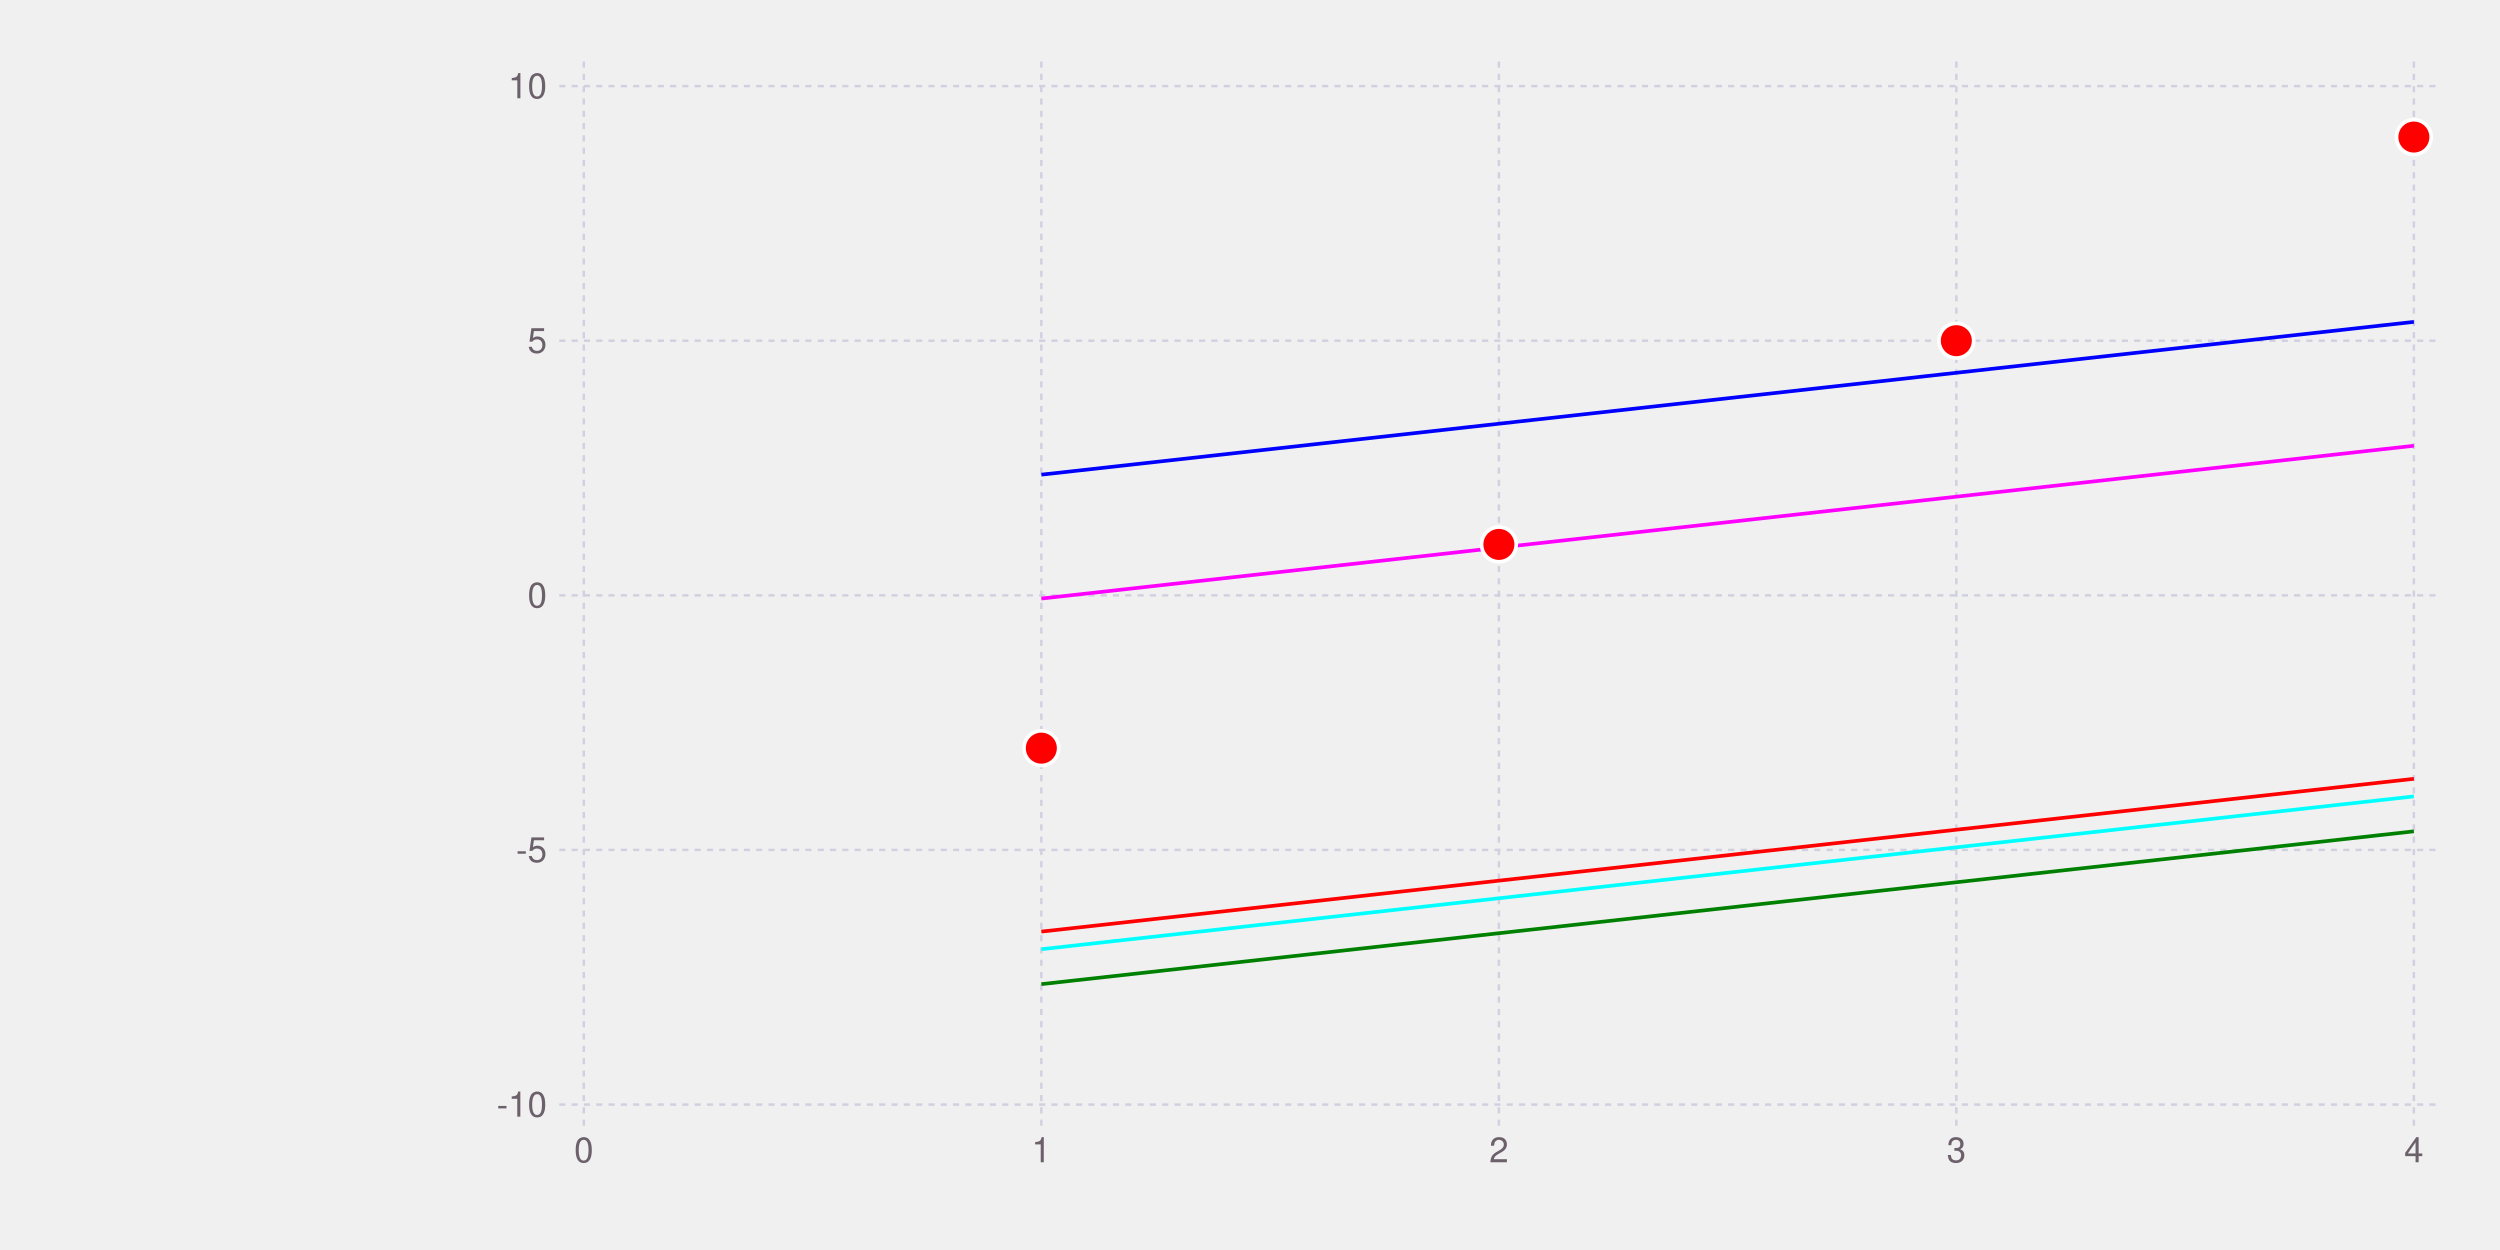
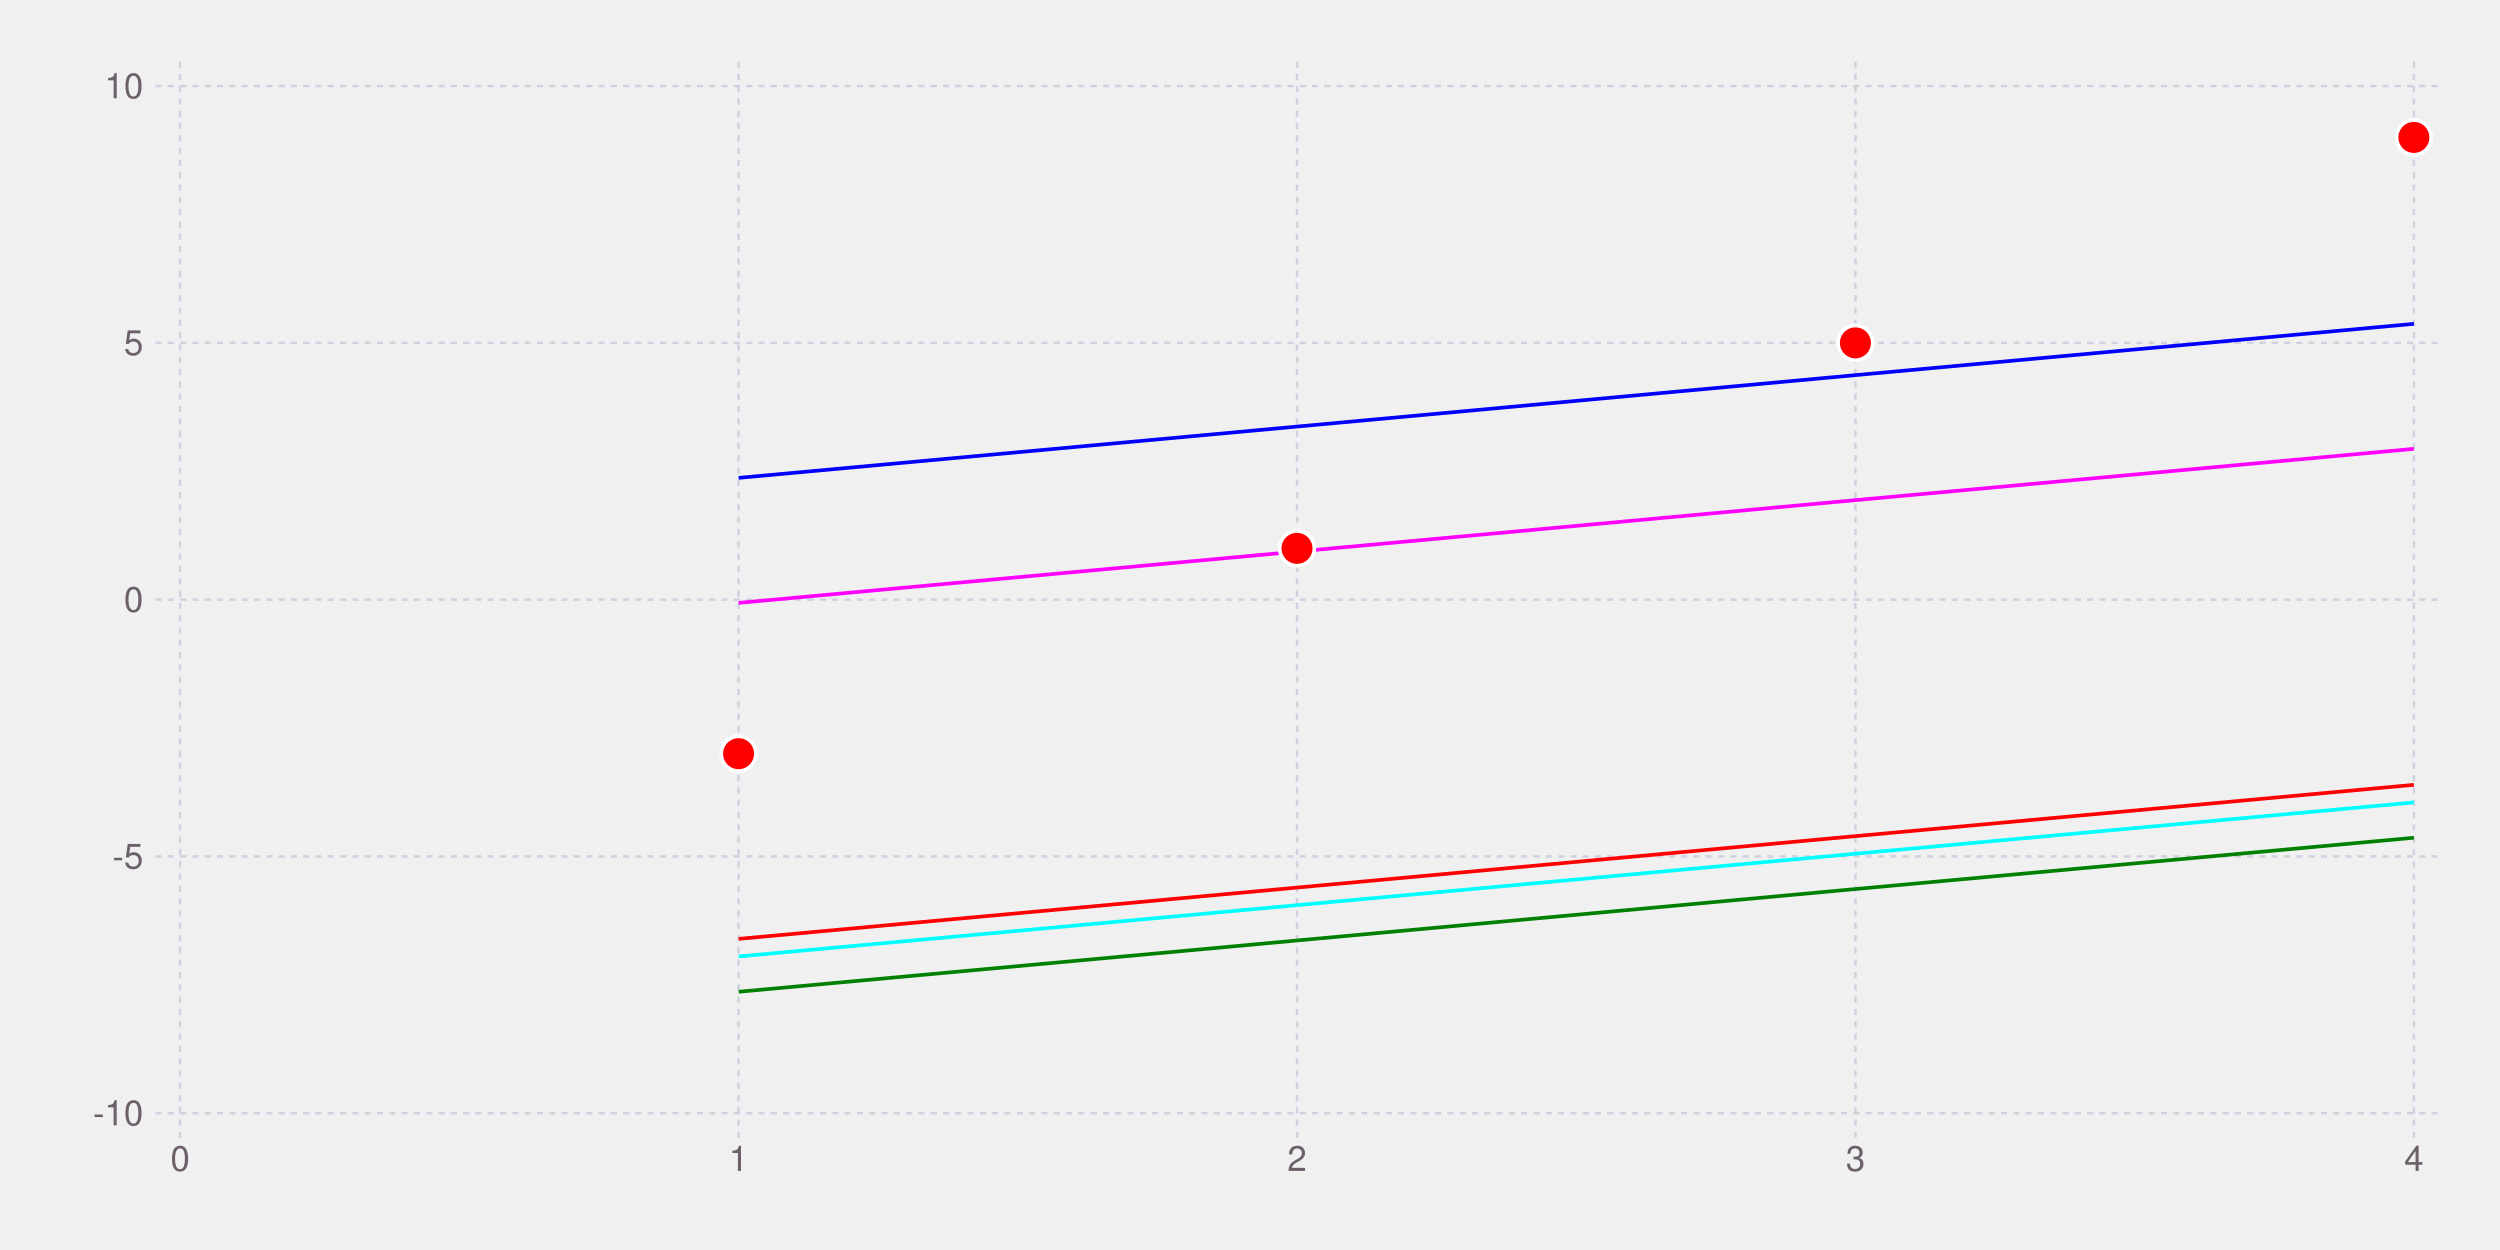
<svg xmlns="http://www.w3.org/2000/svg" version="1.2" width="203.2mm" height="101.6mm" viewBox="0 0 203.2 101.6" stroke="none" fill="#000000" stroke-width="0.3" font-size="3.88">
  <defs>
    <marker id="arrow" markerWidth="15" markerHeight="7" refX="5" refY="3.5" orient="auto" markerUnits="strokeWidth">
      <path d="M0,0 L15,3.5 L0,7 z" stroke="context-stroke" fill="context-stroke" />
    </marker>
  </defs>
-   <g class="plotroot xscalable yscalable" id="img-1366cbb2-1">
-     <g class="guide xlabels" font-size="2.82" font-family="'PT Sans Caption','Helvetica Neue','Helvetica',sans-serif" fill="#6C606B" id="img-1366cbb2-2">
-       <g transform="translate(47.45,92.78)">
+   <g class="plotroot xscalable yscalable" id="img-31e4f54a-1">
+     <g class="guide xlabels" font-size="2.82" font-family="'PT Sans Caption','Helvetica Neue','Helvetica',sans-serif" fill="#6C606B" id="img-31e4f54a-2">
+       <g transform="translate(14.64,93.48)">
        <g class="primitive">
          <text text-anchor="middle" dy="0.6em">0</text>
        </g>
      </g>
-       <g transform="translate(84.64,92.78)">
+       <g transform="translate(60.03,93.48)">
        <g class="primitive">
          <text text-anchor="middle" dy="0.6em">1</text>
        </g>
      </g>
-       <g transform="translate(121.83,92.78)">
+       <g transform="translate(105.42,93.48)">
        <g class="primitive">
          <text text-anchor="middle" dy="0.6em">2</text>
        </g>
      </g>
-       <g transform="translate(159.01,92.78)">
+       <g transform="translate(150.81,93.48)">
        <g class="primitive">
          <text text-anchor="middle" dy="0.6em">3</text>
        </g>
      </g>
-       <g transform="translate(196.2,92.78)">
+       <g transform="translate(196.2,93.48)">
        <g class="primitive">
          <text text-anchor="middle" dy="0.6em">4</text>
        </g>
      </g>
    </g>
-     <g clip-path="url(#img-1366cbb2-3)">
-       <g id="img-1366cbb2-4">
-         <g pointer-events="visible" stroke-width="0.3" fill="#000000" fill-opacity="0.000" stroke="#000000" stroke-opacity="0.000" class="guide background" id="img-1366cbb2-5">
-           <g transform="translate(121.83,48.39)" id="img-1366cbb2-6">
-             <path d="M-76.37,-43.39 L76.37,-43.39 76.37,43.39 -76.37,43.39  z" class="primitive" />
+     <g clip-path="url(#img-31e4f54a-3)">
+       <g id="img-31e4f54a-4">
+         <g pointer-events="visible" stroke-width="0.3" fill="#000000" fill-opacity="0.000" stroke="#000000" stroke-opacity="0.000" class="guide background" id="img-31e4f54a-5">
+           <g transform="translate(105.42,48.74)" id="img-31e4f54a-6">
+             <path d="M-92.78,-43.74 L92.78,-43.74 92.78,43.74 -92.78,43.74  z" class="primitive" />
          </g>
        </g>
-         <g class="guide ygridlines xfixed" stroke-dasharray="0.5,0.5" stroke-width="0.2" stroke="#D0D0E0" id="img-1366cbb2-7">
-           <g transform="translate(121.83,89.78)" id="img-1366cbb2-8">
-             <path fill="none" d="M-76.37,0 L76.37,0 " class="primitive" />
+         <g class="guide ygridlines xfixed" stroke-dasharray="0.5,0.5" stroke-width="0.2" stroke="#D0D0E0" id="img-31e4f54a-7">
+           <g transform="translate(105.42,90.48)" id="img-31e4f54a-8">
+             <path fill="none" d="M-92.78,0 L92.78,0 " class="primitive" />
          </g>
-           <g transform="translate(121.83,69.08)" id="img-1366cbb2-9">
-             <path fill="none" d="M-76.37,0 L76.37,0 " class="primitive" />
+           <g transform="translate(105.42,69.61)" id="img-31e4f54a-9">
+             <path fill="none" d="M-92.78,0 L92.78,0 " class="primitive" />
          </g>
-           <g transform="translate(121.83,48.39)" id="img-1366cbb2-10">
-             <path fill="none" d="M-76.37,0 L76.37,0 " class="primitive" />
+           <g transform="translate(105.42,48.74)" id="img-31e4f54a-10">
+             <path fill="none" d="M-92.78,0 L92.78,0 " class="primitive" />
          </g>
-           <g transform="translate(121.83,27.69)" id="img-1366cbb2-11">
-             <path fill="none" d="M-76.37,0 L76.37,0 " class="primitive" />
+           <g transform="translate(105.42,27.87)" id="img-31e4f54a-11">
+             <path fill="none" d="M-92.78,0 L92.78,0 " class="primitive" />
          </g>
-           <g transform="translate(121.83,7)" id="img-1366cbb2-12">
-             <path fill="none" d="M-76.37,0 L76.37,0 " class="primitive" />
+           <g transform="translate(105.42,7)" id="img-31e4f54a-12">
+             <path fill="none" d="M-92.78,0 L92.78,0 " class="primitive" />
          </g>
        </g>
-         <g class="guide xgridlines yfixed" stroke-dasharray="0.5,0.5" stroke-width="0.2" stroke="#D0D0E0" id="img-1366cbb2-13">
-           <g transform="translate(47.45,48.39)" id="img-1366cbb2-14">
-             <path fill="none" d="M0,-43.39 L0,43.39 " class="primitive" />
+         <g class="guide xgridlines yfixed" stroke-dasharray="0.5,0.5" stroke-width="0.2" stroke="#D0D0E0" id="img-31e4f54a-13">
+           <g transform="translate(14.64,48.74)" id="img-31e4f54a-14">
+             <path fill="none" d="M0,-43.74 L0,43.74 " class="primitive" />
          </g>
-           <g transform="translate(84.64,48.39)" id="img-1366cbb2-15">
-             <path fill="none" d="M0,-43.39 L0,43.39 " class="primitive" />
+           <g transform="translate(60.03,48.74)" id="img-31e4f54a-15">
+             <path fill="none" d="M0,-43.74 L0,43.74 " class="primitive" />
          </g>
-           <g transform="translate(121.83,48.39)" id="img-1366cbb2-16">
-             <path fill="none" d="M0,-43.39 L0,43.39 " class="primitive" />
+           <g transform="translate(105.42,48.74)" id="img-31e4f54a-16">
+             <path fill="none" d="M0,-43.74 L0,43.74 " class="primitive" />
          </g>
-           <g transform="translate(159.01,48.39)" id="img-1366cbb2-17">
-             <path fill="none" d="M0,-43.39 L0,43.39 " class="primitive" />
+           <g transform="translate(150.81,48.74)" id="img-31e4f54a-17">
+             <path fill="none" d="M0,-43.74 L0,43.74 " class="primitive" />
          </g>
-           <g transform="translate(196.2,48.39)" id="img-1366cbb2-18">
-             <path fill="none" d="M0,-43.39 L0,43.39 " class="primitive" />
+           <g transform="translate(196.2,48.74)" id="img-31e4f54a-18">
+             <path fill="none" d="M0,-43.74 L0,43.74 " class="primitive" />
          </g>
        </g>
-         <g class="plotpanel" id="img-1366cbb2-19">
-           <g stroke-width="0.3" fill="#000000" fill-opacity="0.000" class="geometry" id="img-1366cbb2-20">
-             <g class="color_RGB{N0f8}(1.0,0.0,1.0)" stroke-dasharray="none" stroke="#FF00FF" id="img-1366cbb2-21">
-               <g transform="translate(140.42,42.44)" id="img-1366cbb2-22">
-                 <path fill="none" d="M-55.78,6.21 L-18.59,2.07 18.59,-2.07 55.78,-6.21 " class="primitive" />
+         <g class="plotpanel" id="img-31e4f54a-19">
+           <g stroke-width="0.3" fill="#000000" fill-opacity="0.000" class="geometry" id="img-31e4f54a-20">
+             <g class="color_RGB{N0f8}(1.0,0.0,1.0)" stroke-dasharray="none" stroke="#FF00FF" id="img-31e4f54a-21">
+               <g transform="translate(128.12,42.74)" id="img-31e4f54a-22">
+                 <path fill="none" d="M-68.08,6.26 L-22.69,2.09 22.69,-2.09 68.08,-6.26 " class="primitive" />
              </g>
            </g>
          </g>
-           <g stroke-width="0.3" fill="#000000" fill-opacity="0.000" class="geometry" id="img-1366cbb2-23">
-             <g class="color_RGB{N0f8}(0.0,1.0,1.0)" stroke-dasharray="none" stroke="#00FFFF" id="img-1366cbb2-24">
-               <g transform="translate(140.42,70.94)" id="img-1366cbb2-25">
-                 <path fill="none" d="M-55.78,6.21 L-18.59,2.07 18.59,-2.07 55.78,-6.21 " class="primitive" />
+           <g stroke-width="0.3" fill="#000000" fill-opacity="0.000" class="geometry" id="img-31e4f54a-23">
+             <g class="color_RGB{N0f8}(0.0,1.0,1.0)" stroke-dasharray="none" stroke="#00FFFF" id="img-31e4f54a-24">
+               <g transform="translate(128.12,71.48)" id="img-31e4f54a-25">
+                 <path fill="none" d="M-68.08,6.26 L-22.69,2.09 22.69,-2.09 68.08,-6.26 " class="primitive" />
              </g>
            </g>
          </g>
-           <g stroke-width="0.3" fill="#000000" fill-opacity="0.000" class="geometry" id="img-1366cbb2-26">
-             <g class="color_RGB{N0f8}(0.0,0.502,0.0)" stroke-dasharray="none" stroke="#008000" id="img-1366cbb2-27">
-               <g transform="translate(140.42,73.78)" id="img-1366cbb2-28">
-                 <path fill="none" d="M-55.78,6.21 L-18.59,2.07 18.59,-2.07 55.78,-6.21 " class="primitive" />
+           <g stroke-width="0.3" fill="#000000" fill-opacity="0.000" class="geometry" id="img-31e4f54a-26">
+             <g class="color_RGB{N0f8}(0.0,0.502,0.0)" stroke-dasharray="none" stroke="#008000" id="img-31e4f54a-27">
+               <g transform="translate(128.12,74.35)" id="img-31e4f54a-28">
+                 <path fill="none" d="M-68.08,6.26 L-22.69,2.09 22.69,-2.09 68.08,-6.26 " class="primitive" />
              </g>
            </g>
          </g>
-           <g stroke-width="0.3" fill="#000000" fill-opacity="0.000" class="geometry" id="img-1366cbb2-29">
-             <g class="color_RGB{N0f8}(0.0,0.0,1.0)" stroke-dasharray="none" stroke="#0000FF" id="img-1366cbb2-30">
-               <g transform="translate(140.42,32.37)" id="img-1366cbb2-31">
-                 <path fill="none" d="M-55.78,6.21 L-18.59,2.07 18.59,-2.07 55.78,-6.21 " class="primitive" />
+           <g stroke-width="0.3" fill="#000000" fill-opacity="0.000" class="geometry" id="img-31e4f54a-29">
+             <g class="color_RGB{N0f8}(0.0,0.0,1.0)" stroke-dasharray="none" stroke="#0000FF" id="img-31e4f54a-30">
+               <g transform="translate(128.12,32.58)" id="img-31e4f54a-31">
+                 <path fill="none" d="M-68.08,6.26 L-22.69,2.09 22.69,-2.09 68.08,-6.26 " class="primitive" />
              </g>
            </g>
          </g>
-           <g stroke-width="0.3" fill="#000000" fill-opacity="0.000" class="geometry" id="img-1366cbb2-32">
-             <g class="color_RGB{N0f8}(1.0,0.0,0.0)" stroke-dasharray="none" stroke="#FF0000" id="img-1366cbb2-33">
-               <g transform="translate(140.42,69.51)" id="img-1366cbb2-34">
-                 <path fill="none" d="M-55.78,6.21 L-18.59,2.07 18.59,-2.07 55.78,-6.21 " class="primitive" />
+           <g stroke-width="0.3" fill="#000000" fill-opacity="0.000" class="geometry" id="img-31e4f54a-32">
+             <g class="color_RGB{N0f8}(1.0,0.0,0.0)" stroke-dasharray="none" stroke="#FF0000" id="img-31e4f54a-33">
+               <g transform="translate(128.12,70.05)" id="img-31e4f54a-34">
+                 <path fill="none" d="M-68.08,6.26 L-22.69,2.09 22.69,-2.09 68.08,-6.26 " class="primitive" />
              </g>
            </g>
          </g>
-           <g class="geometry" id="img-1366cbb2-35">
-             <g stroke-width="0.3" id="img-1366cbb2-36">
-               <g class="color_RGBA{Float32}(1.0f0,0.0f0,0.0f0,1.0f0)" fill-opacity="1" stroke="#FFFFFF" fill="#FF0000" id="img-1366cbb2-37">
-                 <g class="marker" id="img-1366cbb2-38">
-                   <g transform="translate(196.2,11.14)" id="img-1366cbb2-39">
+           <g class="geometry" id="img-31e4f54a-35">
+             <g stroke-width="0.3" id="img-31e4f54a-36">
+               <g class="color_RGBA{Float32}(1.0f0,0.0f0,0.0f0,1.0f0)" fill-opacity="1" stroke="#FFFFFF" fill="#FF0000" id="img-31e4f54a-37">
+                 <g class="marker" id="img-31e4f54a-38">
+                   <g transform="translate(196.2,11.17)" id="img-31e4f54a-39">
                    <circle cx="0" cy="0" r="1.41" class="primitive" />
                  </g>
                </g>
              </g>
-               <g class="color_RGBA{Float32}(1.0f0,0.0f0,0.0f0,1.0f0)" fill-opacity="1" stroke="#FFFFFF" fill="#FF0000" id="img-1366cbb2-40">
-                 <g class="marker" id="img-1366cbb2-41">
-                   <g transform="translate(159.01,27.69)" id="img-1366cbb2-42">
+               <g class="color_RGBA{Float32}(1.0f0,0.0f0,0.0f0,1.0f0)" fill-opacity="1" stroke="#FFFFFF" fill="#FF0000" id="img-31e4f54a-40">
+                 <g class="marker" id="img-31e4f54a-41">
+                   <g transform="translate(150.81,27.87)" id="img-31e4f54a-42">
                    <circle cx="0" cy="0" r="1.41" class="primitive" />
                  </g>
                </g>
              </g>
-               <g class="color_RGBA{Float32}(1.0f0,0.0f0,0.0f0,1.0f0)" fill-opacity="1" stroke="#FFFFFF" fill="#FF0000" id="img-1366cbb2-43">
-                 <g class="marker" id="img-1366cbb2-44">
-                   <g transform="translate(121.83,44.25)" id="img-1366cbb2-45">
+               <g class="color_RGBA{Float32}(1.0f0,0.0f0,0.0f0,1.0f0)" fill-opacity="1" stroke="#FFFFFF" fill="#FF0000" id="img-31e4f54a-43">
+                 <g class="marker" id="img-31e4f54a-44">
+                   <g transform="translate(105.42,44.57)" id="img-31e4f54a-45">
                    <circle cx="0" cy="0" r="1.41" class="primitive" />
                  </g>
                </g>
              </g>
-               <g class="color_RGBA{Float32}(1.0f0,0.0f0,0.0f0,1.0f0)" fill-opacity="1" stroke="#FFFFFF" fill="#FF0000" id="img-1366cbb2-46">
-                 <g class="marker" id="img-1366cbb2-47">
-                   <g transform="translate(84.64,60.81)" id="img-1366cbb2-48">
+               <g class="color_RGBA{Float32}(1.0f0,0.0f0,0.0f0,1.0f0)" fill-opacity="1" stroke="#FFFFFF" fill="#FF0000" id="img-31e4f54a-46">
+                 <g class="marker" id="img-31e4f54a-47">
+                   <g transform="translate(60.03,61.26)" id="img-31e4f54a-48">
                    <circle cx="0" cy="0" r="1.41" class="primitive" />
                  </g>
                </g>
              </g>
            </g>
          </g>
        </g>
      </g>
    </g>
-     <g class="guide ylabels" font-size="2.82" font-family="'PT Sans Caption','Helvetica Neue','Helvetica',sans-serif" fill="#6C606B" id="img-1366cbb2-49">
-       <g transform="translate(44.45,89.78)" id="img-1366cbb2-50">
+     <g class="guide ylabels" font-size="2.82" font-family="'PT Sans Caption','Helvetica Neue','Helvetica',sans-serif" fill="#6C606B" id="img-31e4f54a-49">
+       <g transform="translate(11.64,90.48)" id="img-31e4f54a-50">
        <g class="primitive">
          <text text-anchor="end" dy="0.35em">-10</text>
        </g>
      </g>
-       <g transform="translate(44.45,69.08)" id="img-1366cbb2-51">
+       <g transform="translate(11.64,69.61)" id="img-31e4f54a-51">
        <g class="primitive">
          <text text-anchor="end" dy="0.35em">-5</text>
        </g>
      </g>
-       <g transform="translate(44.45,48.39)" id="img-1366cbb2-52">
+       <g transform="translate(11.64,48.74)" id="img-31e4f54a-52">
        <g class="primitive">
          <text text-anchor="end" dy="0.35em">0</text>
        </g>
      </g>
-       <g transform="translate(44.45,27.69)" id="img-1366cbb2-53">
+       <g transform="translate(11.64,27.87)" id="img-31e4f54a-53">
        <g class="primitive">
          <text text-anchor="end" dy="0.35em">5</text>
        </g>
      </g>
-       <g transform="translate(44.45,7)" id="img-1366cbb2-54">
+       <g transform="translate(11.64,7)" id="img-31e4f54a-54">
        <g class="primitive">
          <text text-anchor="end" dy="0.35em">10</text>
        </g>
      </g>
    </g>
  </g>
  <defs>
-     <clipPath id="img-1366cbb2-3">
-       <path d="M45.45,5 L198.2,5 198.2,91.78 45.45,91.78 " />
+     <clipPath id="img-31e4f54a-3">
+       <path d="M12.64,5 L198.2,5 198.2,92.48 12.64,92.48 " />
    </clipPath>
  </defs>
</svg>
